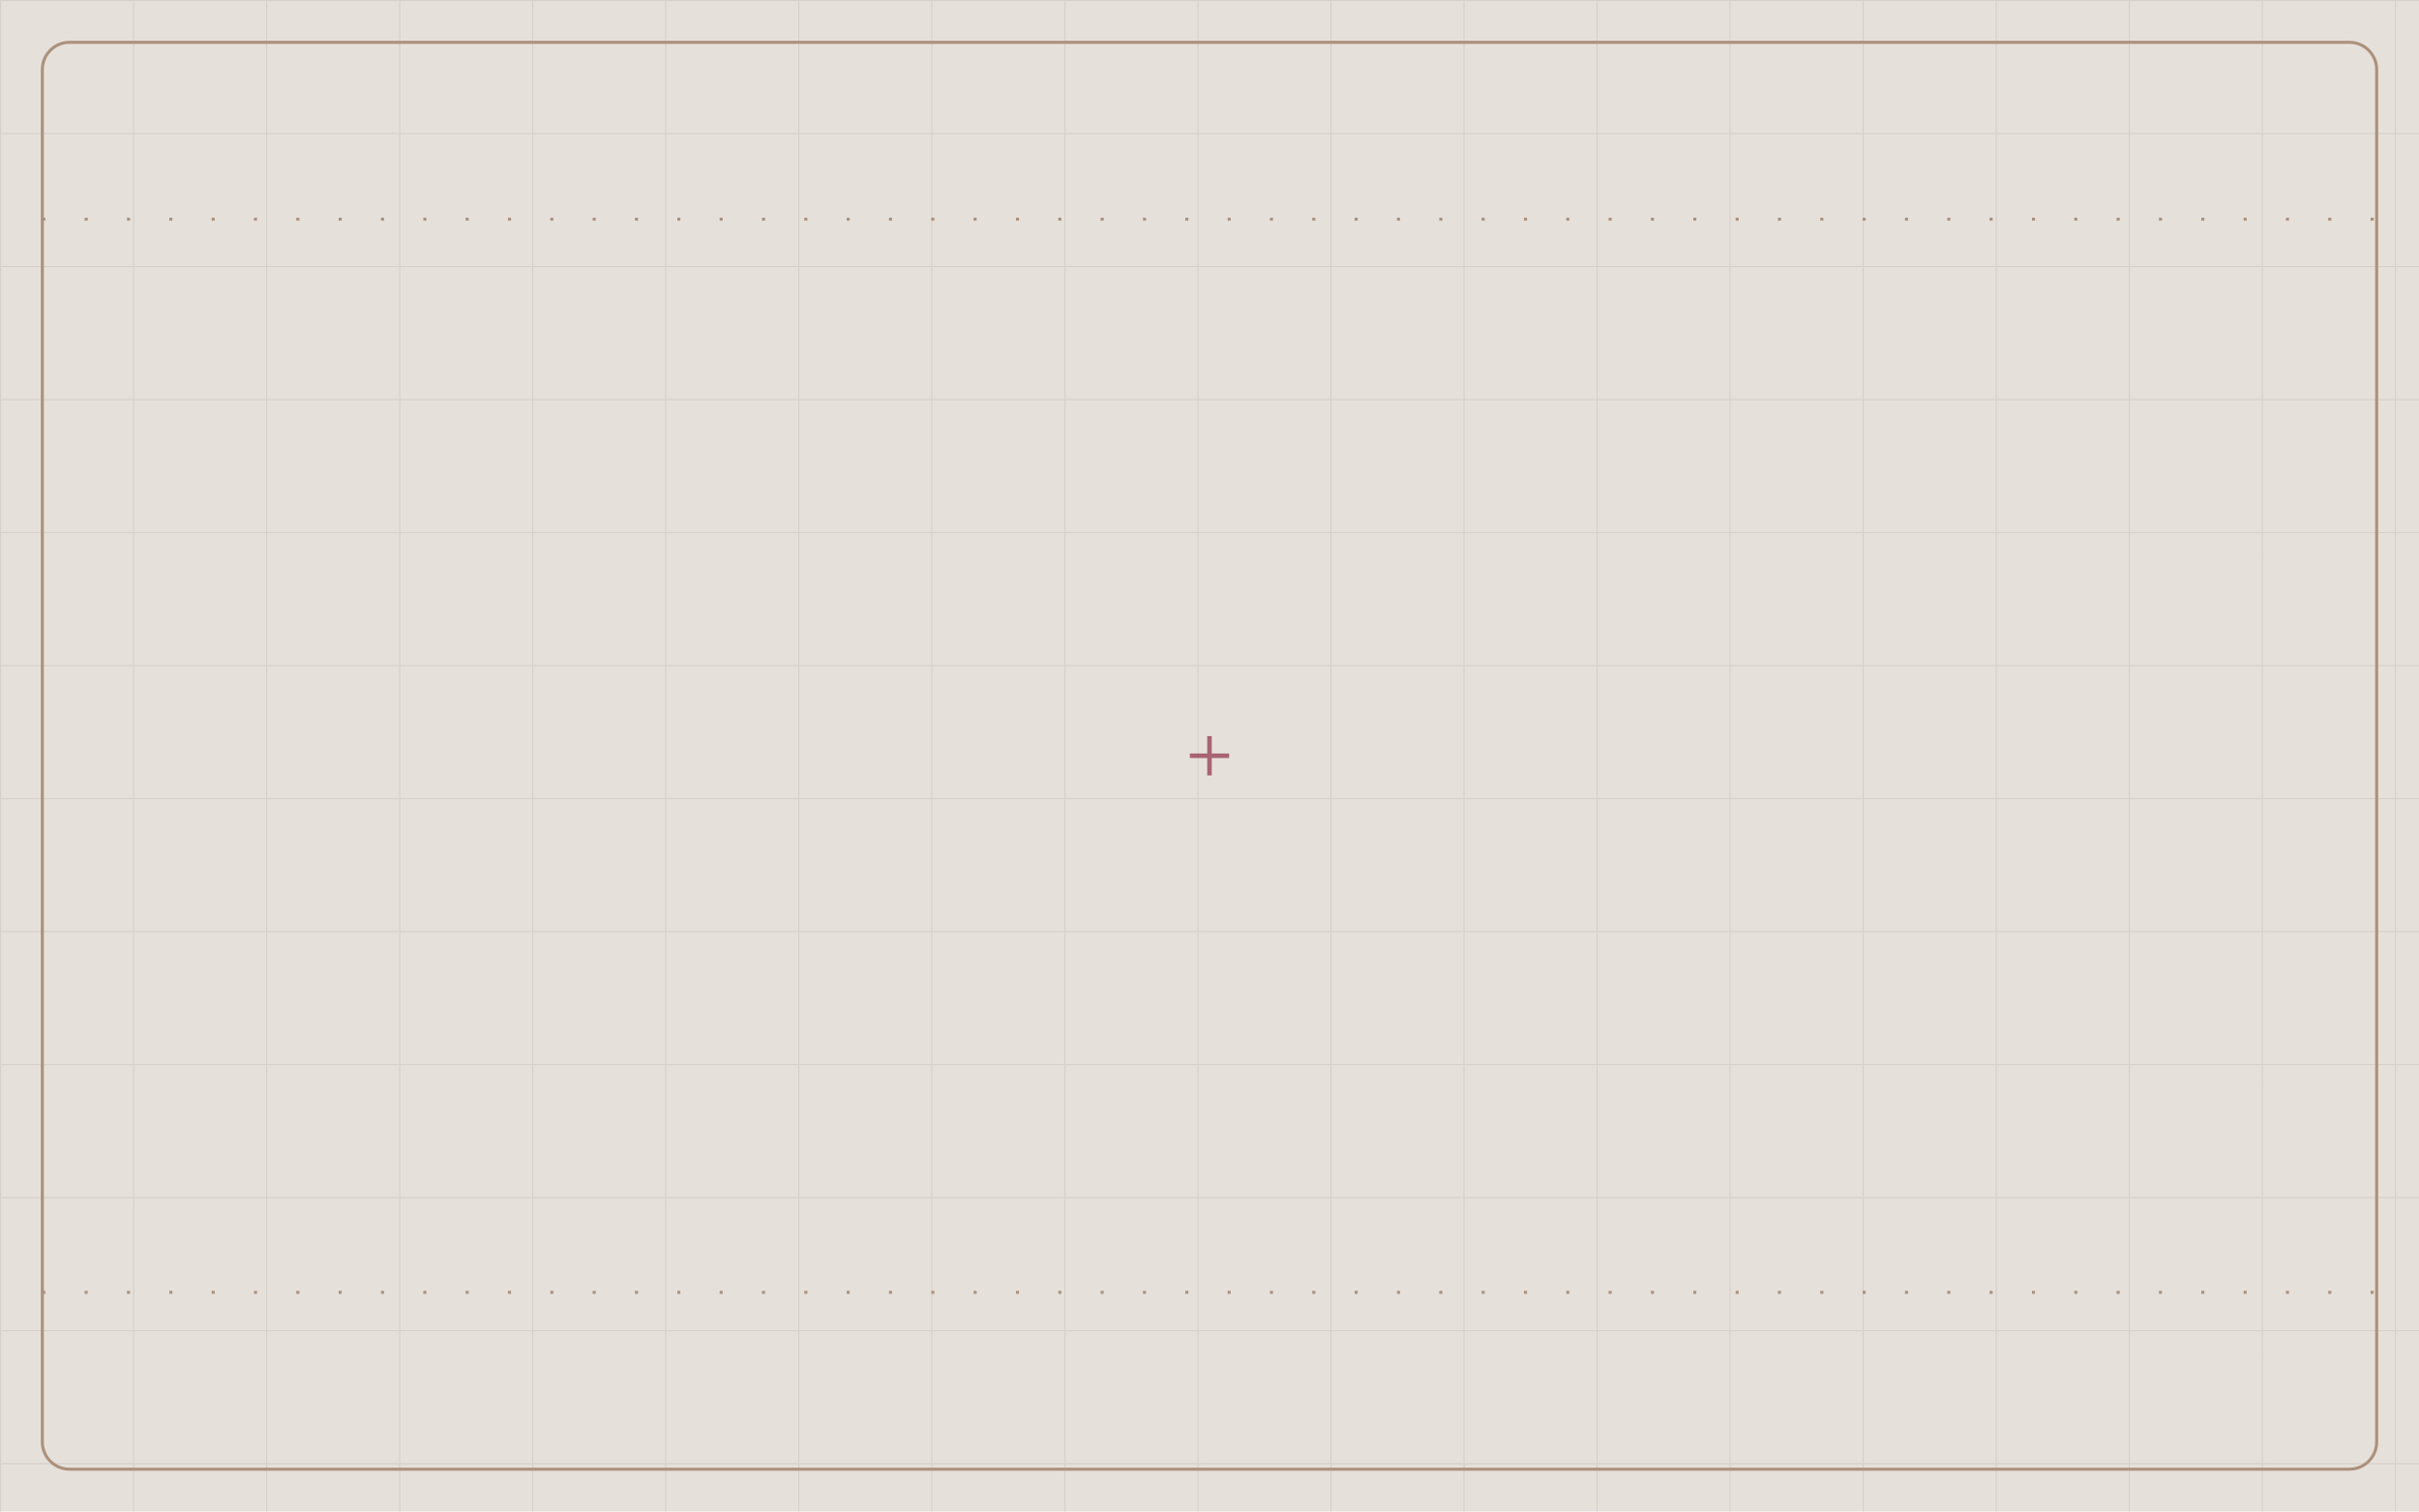
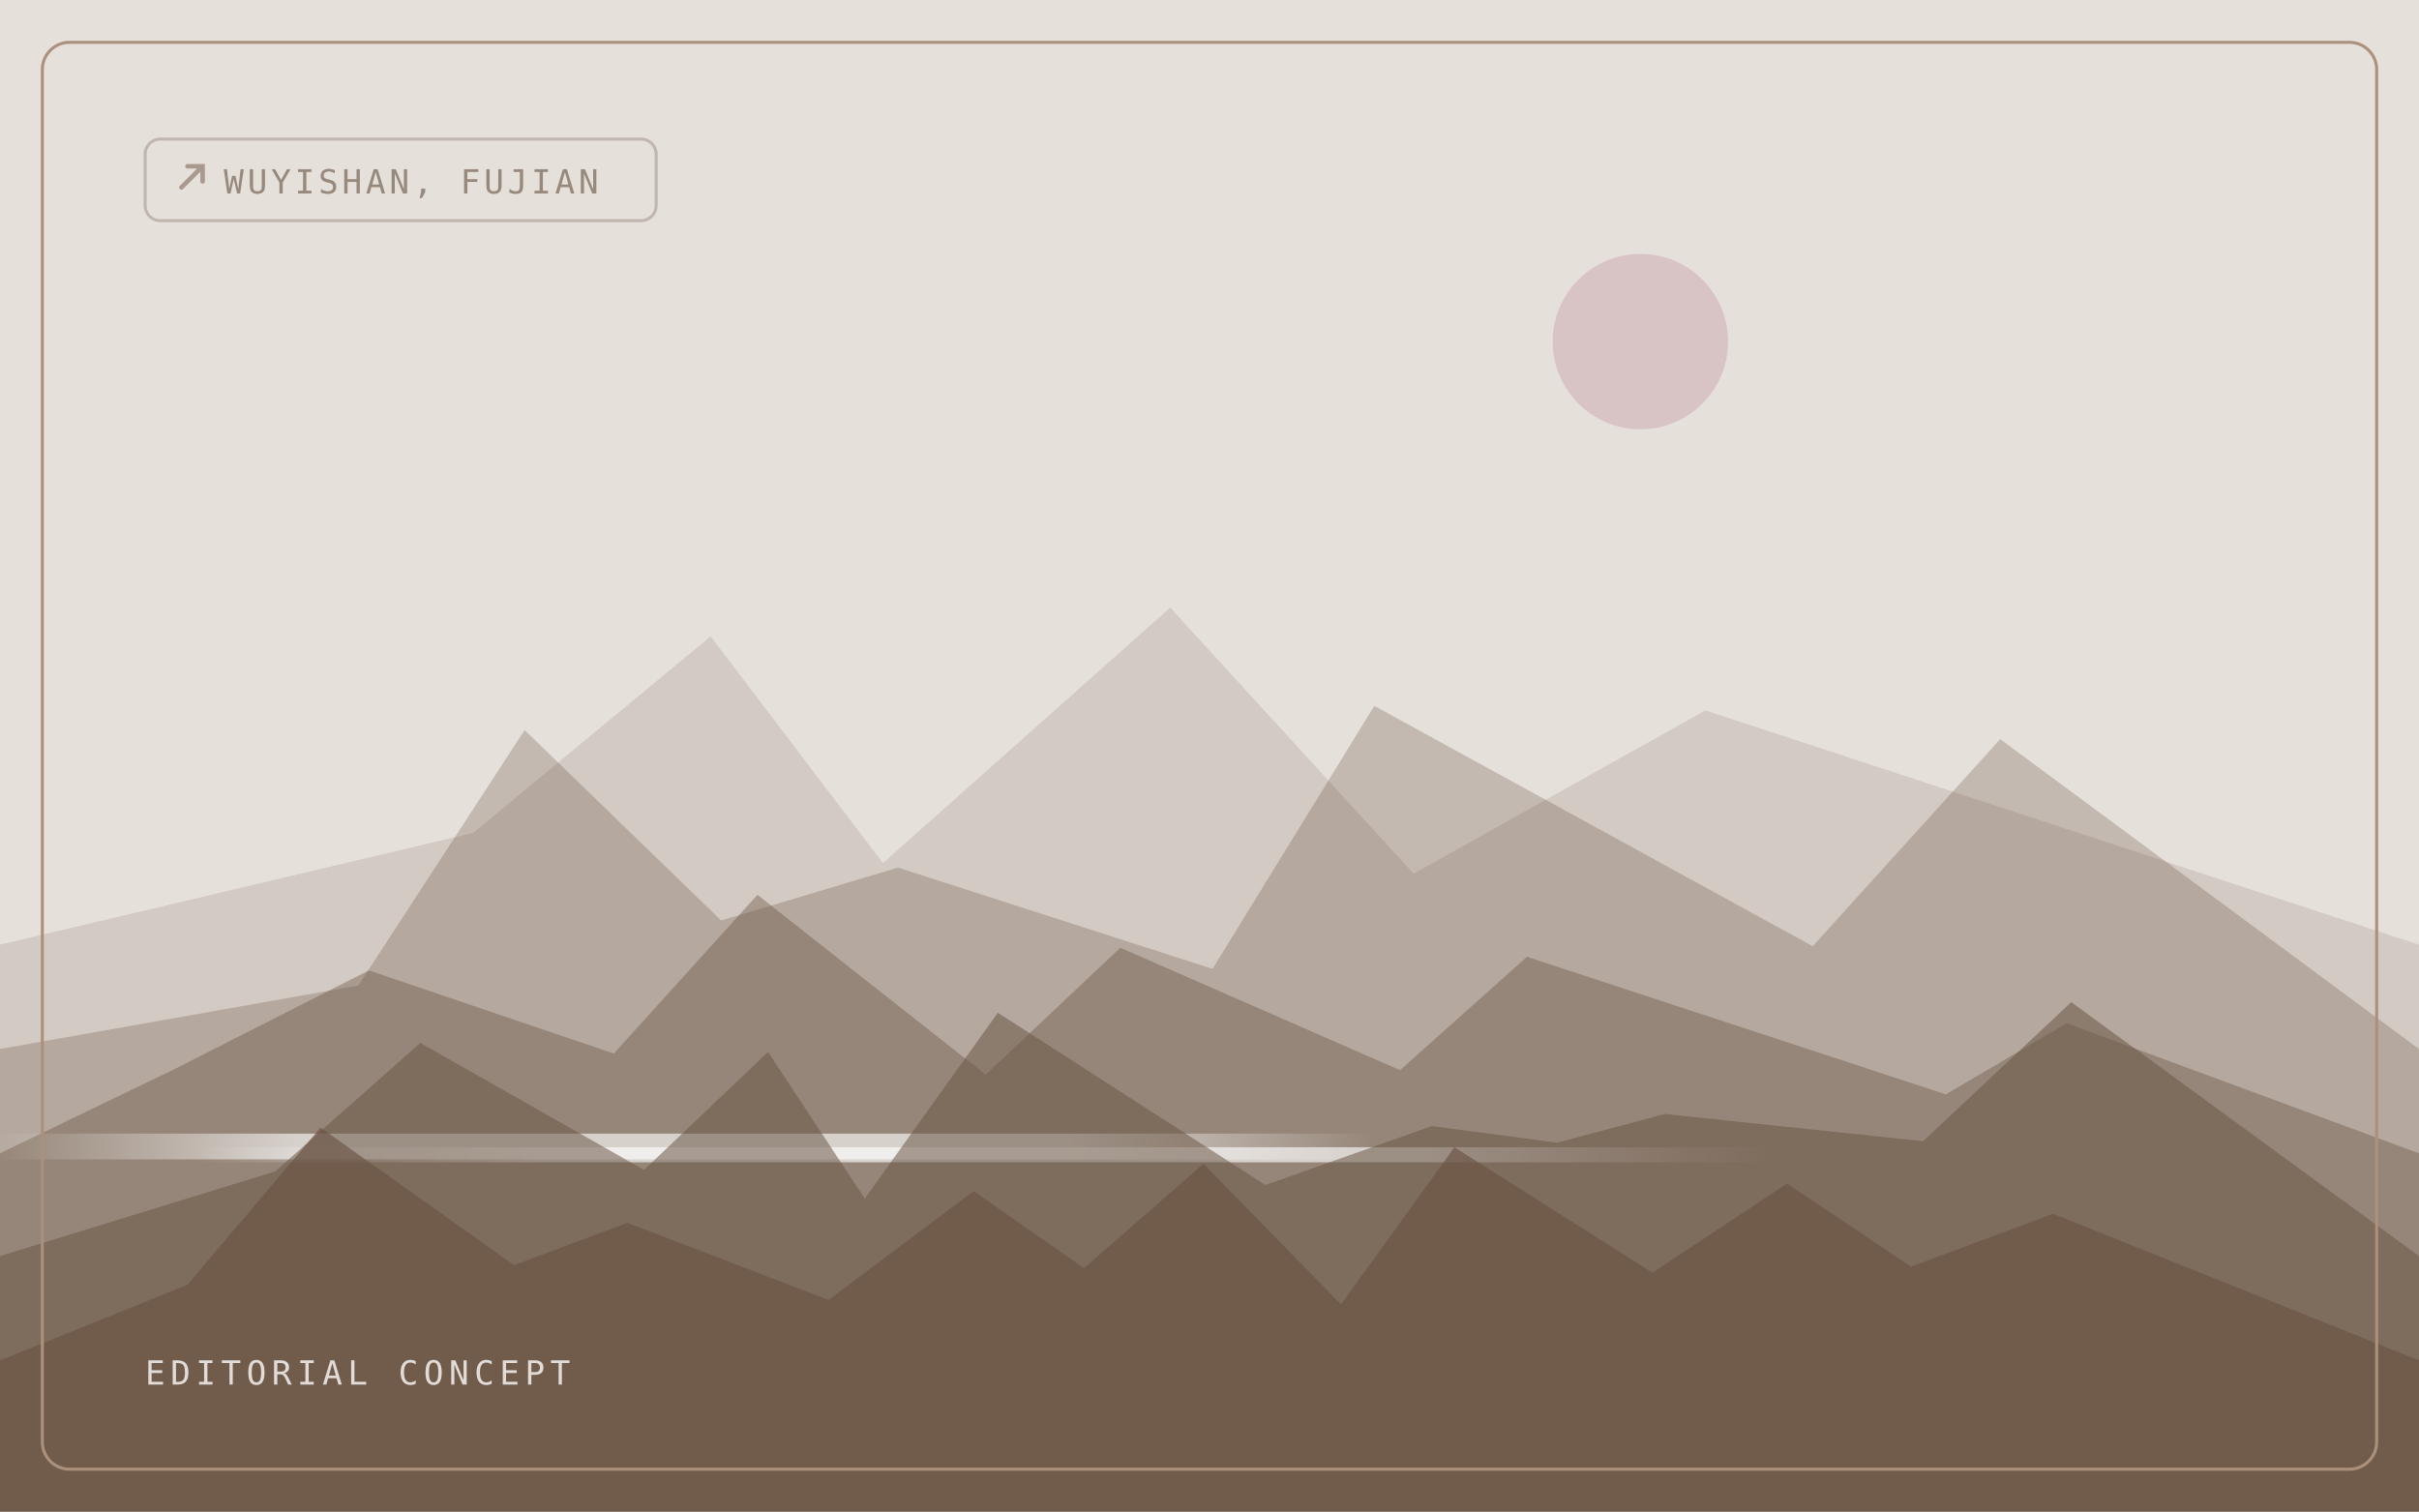
- <svg xmlns="http://www.w3.org/2000/svg" width="1600" height="1000" viewBox="0 0 1600 1000" role="presentation">
+ <svg xmlns="http://www.w3.org/2000/svg" width="1600" height="1000" viewBox="0 0 1600 1000" role="img" data-cover-art="ridge-line">
+   <rect width="1600" height="1000" fill="hsl(26 18% 88%)" />
+   <circle cx="1085" cy="226" r="58" fill="#8e2f45" fill-opacity="0.16" />
+   <polygon points="0 1000 0 625 313 551 470 421 584 571 774 402 935 578 1128 470 1600 625 1600 1000" fill="hsl(26 22% 34%)" fill-opacity="0.16" />
+   <polygon points="0 1000 0 694 237 652 347 483 477 609 594 574 802 641 909 467 1199 626 1323 489 1600 694 1600 1000" fill="hsl(26 22% 34%)" fill-opacity="0.285" />
+   <polygon points="0 1000 0 763 116 707 244 642 406 697 501 592 652 711 741 627 926 708 1010 633 1287 724 1367 677 1600 763 1600 1000" fill="hsl(26 22% 34%)" fill-opacity="0.41" />
  <defs>
-     <pattern id="ledger" width="88" height="88" patternUnits="userSpaceOnUse">
-       <path d="M88 0H0v88" fill="none" stroke="hsl(26 18% 34%)" stroke-opacity="0.11" stroke-width="1.5" />
-     </pattern>
+     <linearGradient id="mist763" x1="0" x2="1">
+       <stop offset="0" stop-color="#fff" stop-opacity="0" />
+       <stop offset="0.22" stop-color="#fff" stop-opacity="0.62" />
+       <stop offset="0.78" stop-color="#fff" stop-opacity="0.62" />
+       <stop offset="1" stop-color="#fff" stop-opacity="0" />
+     </linearGradient>
  </defs>
-   <rect width="1600" height="1000" fill="hsl(26 18% 88%)" />
-   <rect width="1600" height="1000" fill="url(#ledger)" />
+   <rect x="-3" y="750" width="912" height="17" rx="6" fill="url(#mist763)" />
+   <rect x="122" y="759" width="1059" height="10" rx="6" fill="url(#mist763)" />
+   <polygon points="0 1000 0 831 182 775 278 690 426 774 508 696 572 793 660 670 837 784 947 745 1030 756 1101 737 1272 755 1370 663 1600 831 1600 1000" fill="hsl(26 22% 34%)" fill-opacity="0.535" />
+   <polygon points="0 1000 0 900 124 850 212 746 340 837 415 809 548 860 644 788 717 839 796 770 887 863 962 759 1093 842 1182 783 1264 838 1358 803 1600 900 1600 1000" fill="hsl(26 22% 34%)" fill-opacity="0.66" />
+   <rect x="96" y="92" width="338" height="54" rx="10" fill="none" stroke="hsl(26 22% 34%)" stroke-opacity="0.3" stroke-width="2" />
+   <path d="M120 124l14-14M124 110h10v10" fill="none" stroke="hsl(26 22% 34%)" stroke-width="3" stroke-opacity="0.5" stroke-linecap="round" />
+   <text x="148" y="128" fill="hsl(26 22% 34%)" fill-opacity="0.62" font-family="ui-monospace, SFMono-Regular, Menlo, monospace" font-size="22" letter-spacing="2.4">WUYISHAN, FUJIAN</text>
  <rect x="28" y="28" width="1544" height="944" fill="none" stroke="hsl(26 22% 58%)" stroke-width="2" rx="18" />
-   <line x1="28" y1="145" x2="1572" y2="145" stroke="hsl(26 22% 58%)" stroke-width="2" stroke-dasharray="2 26" />
-   <line x1="28" y1="855" x2="1572" y2="855" stroke="hsl(26 22% 58%)" stroke-width="2" stroke-dasharray="2 26" />
-   <path d="M787 500h26M800 487v26" stroke="#8e2f45" stroke-opacity="0.7" stroke-width="3" />
+   <text x="96" y="916" fill="hsl(26 12% 99%)" fill-opacity="0.8" font-family="ui-monospace, SFMono-Regular, Menlo, monospace" font-size="22" letter-spacing="3.5">EDITORIAL CONCEPT</text>
</svg>
